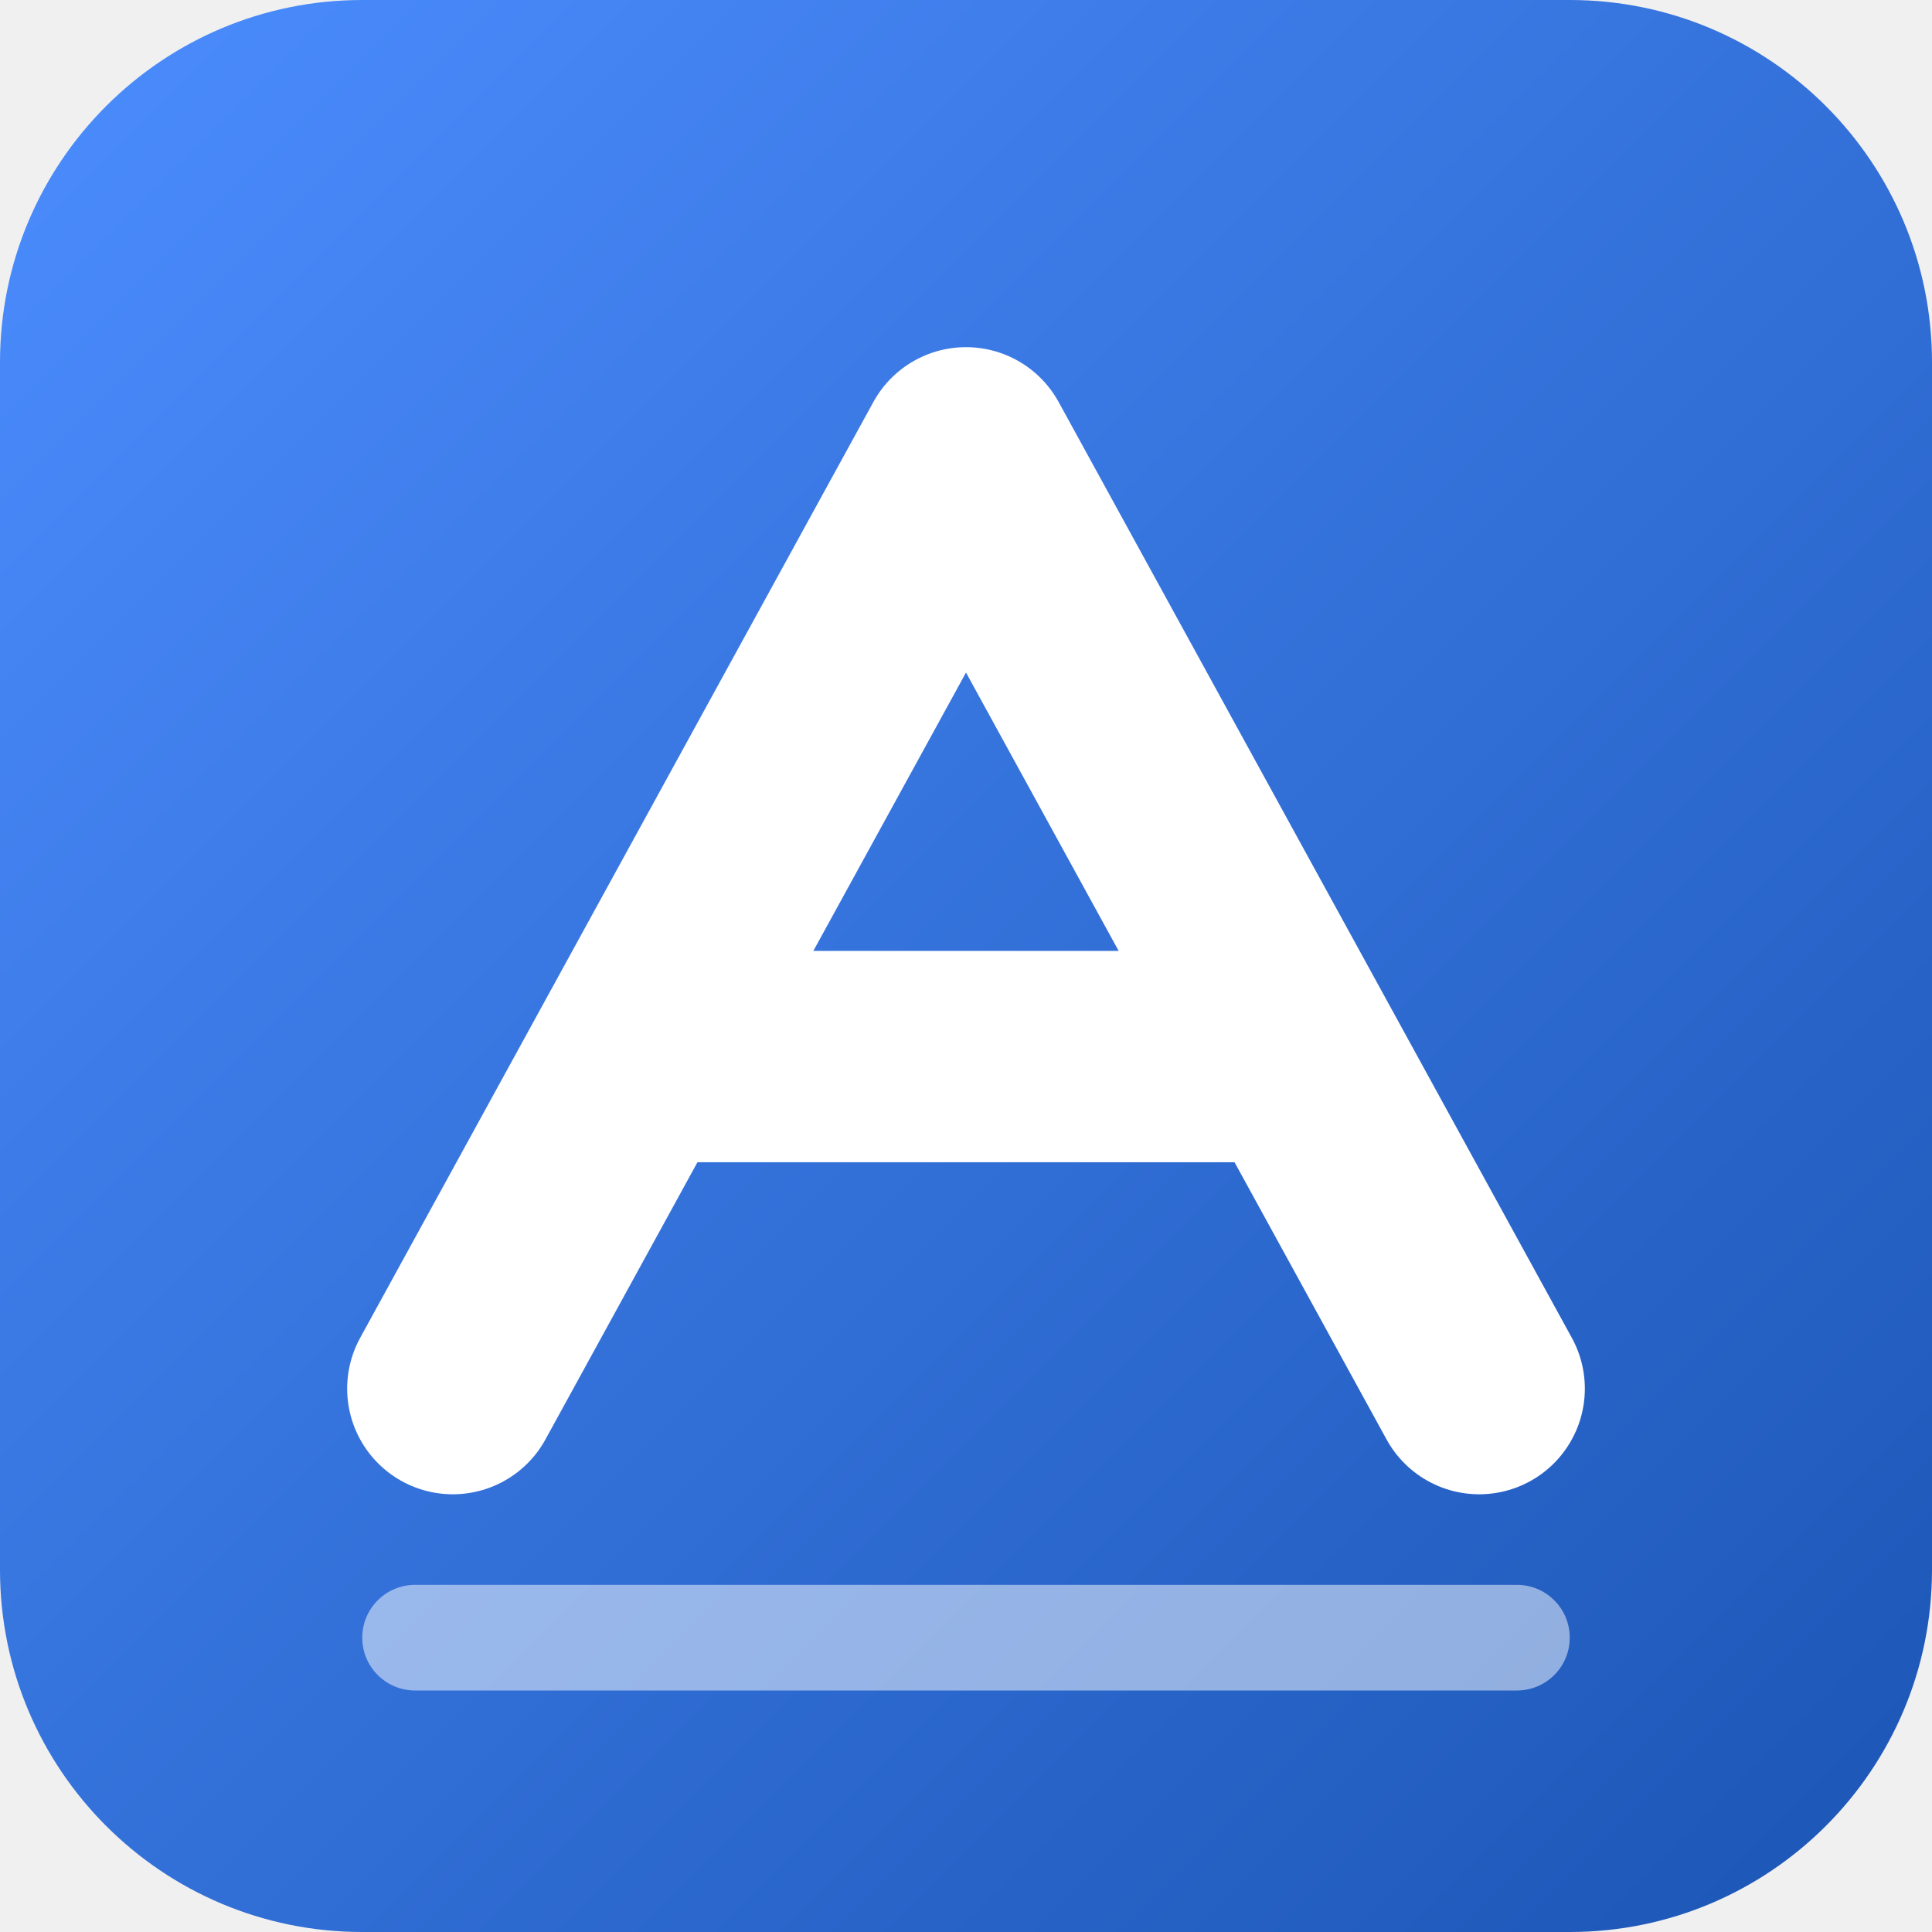
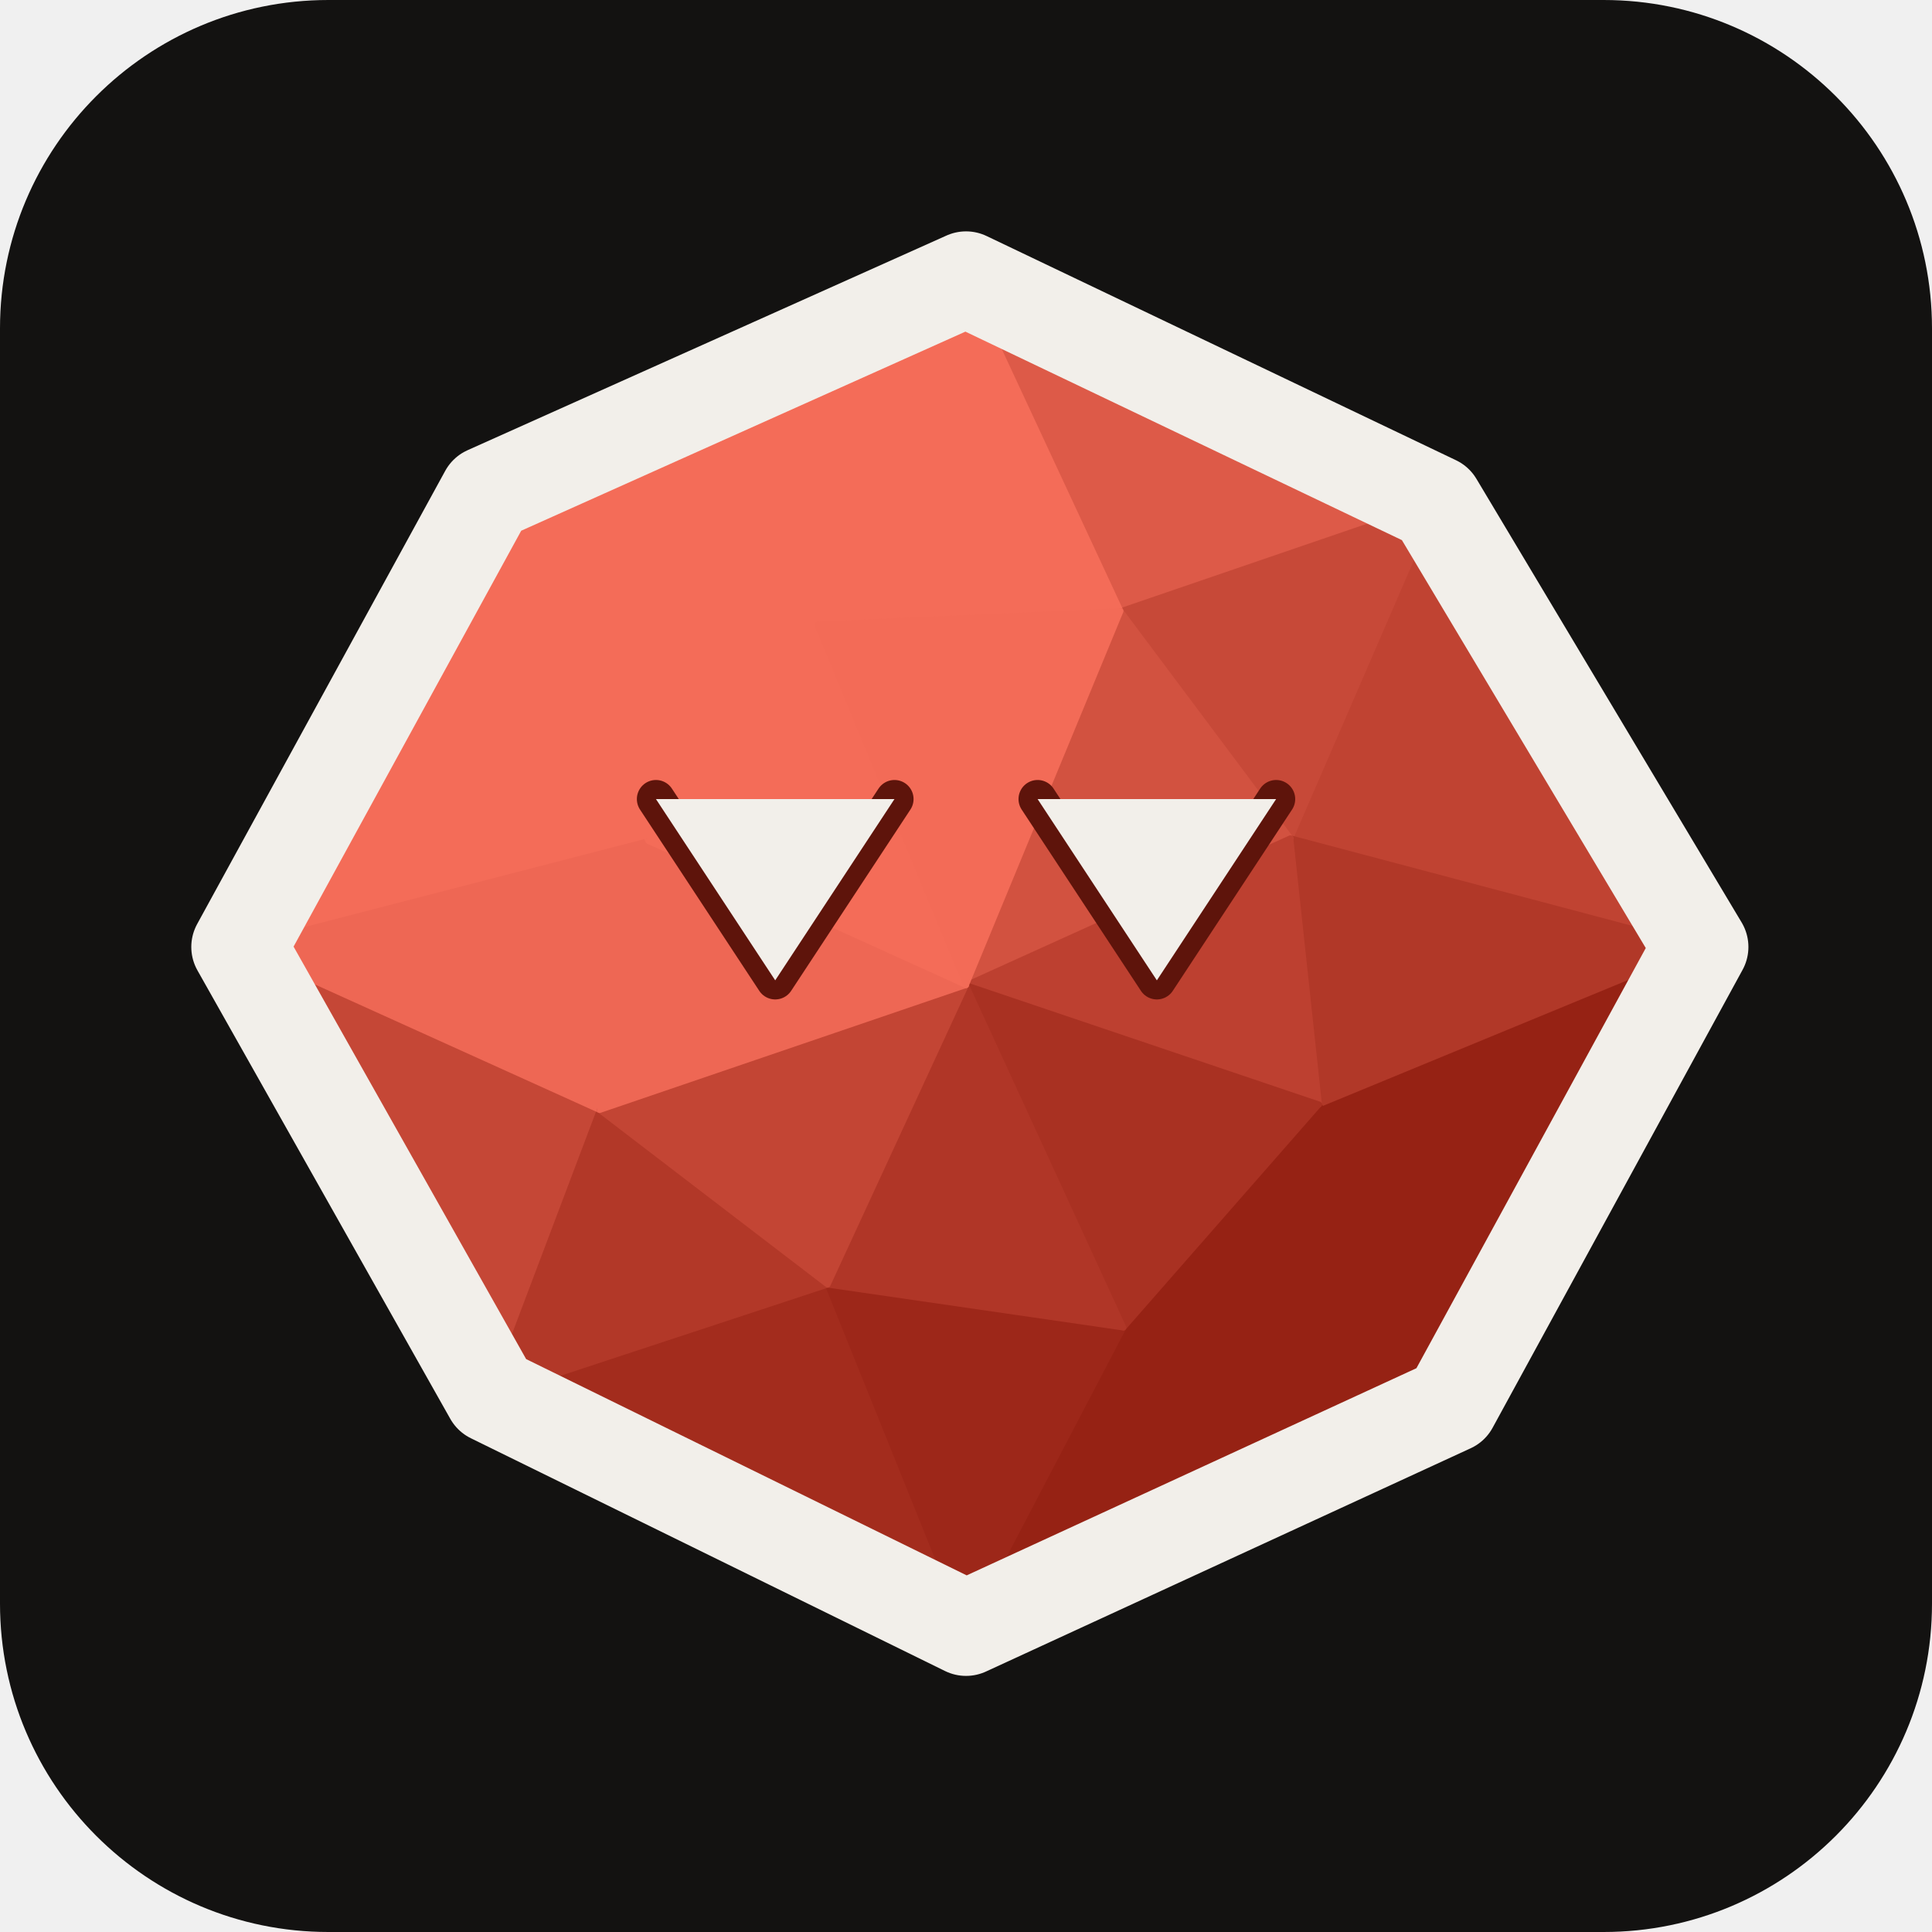
- <svg xmlns="http://www.w3.org/2000/svg" viewBox="0 0 64 64" role="img" aria-label="ATA CAD">
-   <defs>
-     <linearGradient id="zemin" x1="0" y1="0" x2="1" y2="1">
-       <stop offset="0" stop-color="#4C8DFF" />
-       <stop offset="1" stop-color="#1B55B4" />
-     </linearGradient>
-   </defs>
-   <rect width="64" height="64" rx="12" fill="url(#zemin)" />
-   <g fill="none" stroke="#fff" stroke-width="7" stroke-linecap="round" stroke-linejoin="round">
-     <path d="M15 46 L32 15 L49 46" />
-     <path d="M21.5 35 H42.5" />
+ <svg xmlns="http://www.w3.org/2000/svg" viewBox="0 0 200 200" role="img" aria-label="ATA CAD">
+   <rect width="200" height="200" rx="34" fill="#131211" />
+   <g transform="translate(20.00 20.00) scale(0.9877) translate(-19 -23)">
+     <g transform="rotate(0.0 100 106) translate(100 106) scale(1.000) translate(-100 -106)" opacity="1.00">
+       <g>
+         <polygon stroke-linejoin="round" points="100.0,32.0 149.2,55.5 116.2,66.8" fill="rgb(221,90,72)" stroke="rgb(221,90,72)" stroke-width="0.6" opacity="1.00" />
+         <polygon stroke-linejoin="round" points="149.2,55.5 177.0,102.0 134.0,90.6" fill="rgb(192,67,50)" stroke="rgb(192,67,50)" stroke-width="0.6" opacity="1.00" />
+         <polygon stroke-linejoin="round" points="177.0,102.0 150.8,150.0 137.0,118.5" fill="rgb(150,34,20)" stroke="rgb(150,34,20)" stroke-width="0.6" opacity="1.00" />
+         <polygon stroke-linejoin="round" points="150.8,150.0 100.0,173.4 116.5,141.9" fill="rgb(150,34,20)" stroke="rgb(150,34,20)" stroke-width="0.6" opacity="1.00" />
+         <polygon stroke-linejoin="round" points="100.0,173.4 50.3,149.0 85.5,137.4" fill="rgb(163,44,29)" stroke="rgb(163,44,29)" stroke-width="0.6" opacity="1.00" />
+         <polygon stroke-linejoin="round" points="50.3,149.0 23.8,102.0 61.6,119.1" fill="rgb(197,71,54)" stroke="rgb(197,71,54)" stroke-width="0.6" opacity="1.00" />
+         <polygon stroke-linejoin="round" points="23.8,102.0 49.8,54.5 66.7,90.9" fill="rgb(244,108,88)" stroke="rgb(244,108,88)" stroke-width="0.6" opacity="1.00" />
+         <polygon stroke-linejoin="round" points="49.8,54.5 100.0,32.0 84.4,68.2" fill="rgb(244,108,88)" stroke="rgb(244,108,88)" stroke-width="0.6" opacity="1.00" />
+         <polygon stroke-linejoin="round" points="149.2,55.5 134.0,90.6 116.2,66.8" fill="rgb(199,73,56)" stroke="rgb(199,73,56)" stroke-width="0.6" opacity="1.00" />
+         <polygon stroke-linejoin="round" points="177.0,102.0 137.0,118.5 134.0,90.6" fill="rgb(177,56,40)" stroke="rgb(177,56,40)" stroke-width="0.6" opacity="1.00" />
+         <polygon stroke-linejoin="round" points="150.8,150.0 116.5,141.9 137.0,118.5" fill="rgb(150,34,20)" stroke="rgb(150,34,20)" stroke-width="0.6" opacity="1.00" />
+         <polygon stroke-linejoin="round" points="100.0,173.4 85.5,137.4 116.5,141.9" fill="rgb(157,39,25)" stroke="rgb(157,39,25)" stroke-width="0.6" opacity="1.00" />
+         <polygon stroke-linejoin="round" points="50.3,149.0 61.6,119.1 85.5,137.4" fill="rgb(178,56,40)" stroke="rgb(178,56,40)" stroke-width="0.6" opacity="1.00" />
+         <polygon stroke-linejoin="round" points="23.8,102.0 66.7,90.9 61.6,119.1" fill="rgb(238,103,84)" stroke="rgb(238,103,84)" stroke-width="0.6" opacity="1.00" />
+         <polygon stroke-linejoin="round" points="49.8,54.5 84.4,68.2 66.7,90.9" fill="rgb(244,108,88)" stroke="rgb(244,108,88)" stroke-width="0.6" opacity="1.00" />
+         <polygon stroke-linejoin="round" points="100.0,32.0 116.2,66.8 84.4,68.2" fill="rgb(244,108,88)" stroke="rgb(244,108,88)" stroke-width="0.6" opacity="1.00" />
+         <polygon stroke-linejoin="round" points="116.2,66.8 134.0,90.6 100.0,106.0" fill="rgb(210,82,64)" stroke="rgb(210,82,64)" stroke-width="0.6" opacity="1.00" />
+         <polygon stroke-linejoin="round" points="134.0,90.6 137.0,118.5 100.0,106.0" fill="rgb(189,64,48)" stroke="rgb(189,64,48)" stroke-width="0.6" opacity="1.00" />
+         <polygon stroke-linejoin="round" points="137.0,118.5 116.5,141.9 100.0,106.0" fill="rgb(169,49,34)" stroke="rgb(169,49,34)" stroke-width="0.6" opacity="1.00" />
+         <polygon stroke-linejoin="round" points="116.5,141.9 85.5,137.4 100.0,106.0" fill="rgb(176,54,39)" stroke="rgb(176,54,39)" stroke-width="0.6" opacity="1.00" />
+         <polygon stroke-linejoin="round" points="85.5,137.4 61.6,119.1 100.0,106.0" fill="rgb(195,69,52)" stroke="rgb(195,69,52)" stroke-width="0.6" opacity="1.00" />
+         <polygon stroke-linejoin="round" points="61.6,119.1 66.7,90.9 100.0,106.0" fill="rgb(238,103,84)" stroke="rgb(238,103,84)" stroke-width="0.6" opacity="1.00" />
+         <polygon stroke-linejoin="round" points="66.7,90.9 84.4,68.2 100.0,106.0" fill="rgb(244,108,88)" stroke="rgb(244,108,88)" stroke-width="0.6" opacity="1.00" />
+         <polygon stroke-linejoin="round" points="84.4,68.2 116.2,66.8 100.0,106.0" fill="rgb(243,107,87)" stroke="rgb(243,107,87)" stroke-width="0.6" opacity="1.00" />
+       </g>
+       <g>
+         <polygon fill-opacity="0.00" points="100.0,32.0 149.2,55.5 116.2,66.8" fill="#FFFFFF" />
+         <polygon fill-opacity="0.00" points="149.2,55.5 177.0,102.0 134.0,90.6" fill="#FFFFFF" />
+         <polygon fill-opacity="0.00" points="177.0,102.0 150.8,150.0 137.0,118.5" fill="#FFFFFF" />
+         <polygon fill-opacity="0.00" points="150.8,150.0 100.0,173.4 116.5,141.9" fill="#FFFFFF" />
+         <polygon fill-opacity="0.00" points="100.0,173.4 50.3,149.0 85.5,137.4" fill="#FFFFFF" />
+         <polygon fill-opacity="0.00" points="50.3,149.0 23.8,102.0 61.6,119.1" fill="#FFFFFF" />
+         <polygon fill-opacity="0.00" points="23.8,102.0 49.8,54.5 66.7,90.9" fill="#FFFFFF" />
+         <polygon fill-opacity="0.00" points="49.8,54.5 100.0,32.0 84.4,68.2" fill="#FFFFFF" />
+         <polygon fill-opacity="0.00" points="149.2,55.5 134.0,90.6 116.2,66.8" fill="#FFFFFF" />
+         <polygon fill-opacity="0.00" points="177.0,102.0 137.0,118.5 134.0,90.6" fill="#FFFFFF" />
+         <polygon fill-opacity="0.00" points="150.8,150.0 116.5,141.9 137.0,118.5" fill="#FFFFFF" />
+         <polygon fill-opacity="0.00" points="100.0,173.4 85.5,137.4 116.5,141.9" fill="#FFFFFF" />
+         <polygon fill-opacity="0.00" points="50.3,149.0 61.6,119.1 85.5,137.4" fill="#FFFFFF" />
+         <polygon fill-opacity="0.00" points="23.8,102.0 66.7,90.9 61.6,119.1" fill="#FFFFFF" />
+         <polygon fill-opacity="0.00" points="49.8,54.5 84.4,68.2 66.7,90.9" fill="#FFFFFF" />
+         <polygon fill-opacity="0.00" points="100.0,32.0 116.2,66.8 84.4,68.2" fill="#FFFFFF" />
+         <polygon fill-opacity="0.00" points="116.2,66.8 134.0,90.6 100.0,106.0" fill="#FFFFFF" />
+         <polygon fill-opacity="0.00" points="134.0,90.6 137.0,118.5 100.0,106.0" fill="#FFFFFF" />
+         <polygon fill-opacity="0.00" points="137.0,118.5 116.5,141.9 100.0,106.0" fill="#FFFFFF" />
+         <polygon fill-opacity="0.00" points="116.5,141.9 85.5,137.4 100.0,106.0" fill="#FFFFFF" />
+         <polygon fill-opacity="0.00" points="85.5,137.4 61.6,119.1 100.0,106.0" fill="#FFFFFF" />
+         <polygon fill-opacity="0.00" points="61.6,119.1 66.7,90.9 100.0,106.0" fill="#FFFFFF" />
+         <polygon fill-opacity="0.00" points="66.7,90.9 84.4,68.2 100.0,106.0" fill="#FFFFFF" />
+         <polygon fill-opacity="0.00" points="84.4,68.2 116.2,66.8 100.0,106.0" fill="#FFFFFF" />
+       </g>
+       <g>
+         <polygon fill="none" stroke="#FFF1EC" stroke-width="1.6" stroke-linejoin="round" stroke-opacity="0" points="100.0,32.0 149.2,55.5 116.2,66.8" />
+         <polygon fill="none" stroke="#FFF1EC" stroke-width="1.6" stroke-linejoin="round" stroke-opacity="0" points="149.2,55.5 177.0,102.0 134.0,90.6" />
+         <polygon fill="none" stroke="#FFF1EC" stroke-width="1.6" stroke-linejoin="round" stroke-opacity="0" points="177.0,102.0 150.8,150.0 137.0,118.5" />
+         <polygon fill="none" stroke="#FFF1EC" stroke-width="1.6" stroke-linejoin="round" stroke-opacity="0" points="150.8,150.0 100.0,173.4 116.5,141.9" />
+         <polygon fill="none" stroke="#FFF1EC" stroke-width="1.6" stroke-linejoin="round" stroke-opacity="0" points="100.0,173.4 50.3,149.0 85.5,137.4" />
+         <polygon fill="none" stroke="#FFF1EC" stroke-width="1.6" stroke-linejoin="round" stroke-opacity="0" points="50.3,149.0 23.8,102.0 61.6,119.1" />
+         <polygon fill="none" stroke="#FFF1EC" stroke-width="1.6" stroke-linejoin="round" stroke-opacity="0" points="23.8,102.0 49.8,54.5 66.7,90.9" />
+         <polygon fill="none" stroke="#FFF1EC" stroke-width="1.6" stroke-linejoin="round" stroke-opacity="0" points="49.8,54.5 100.0,32.0 84.4,68.2" />
+         <polygon fill="none" stroke="#FFF1EC" stroke-width="1.6" stroke-linejoin="round" stroke-opacity="0" points="149.2,55.5 134.0,90.6 116.2,66.8" />
+         <polygon fill="none" stroke="#FFF1EC" stroke-width="1.6" stroke-linejoin="round" stroke-opacity="0" points="177.0,102.0 137.0,118.5 134.0,90.6" />
+         <polygon fill="none" stroke="#FFF1EC" stroke-width="1.6" stroke-linejoin="round" stroke-opacity="0" points="150.8,150.0 116.5,141.9 137.0,118.5" />
+         <polygon fill="none" stroke="#FFF1EC" stroke-width="1.6" stroke-linejoin="round" stroke-opacity="0" points="100.0,173.4 85.5,137.4 116.5,141.9" />
+         <polygon fill="none" stroke="#FFF1EC" stroke-width="1.6" stroke-linejoin="round" stroke-opacity="0" points="50.3,149.0 61.6,119.1 85.5,137.4" />
+         <polygon fill="none" stroke="#FFF1EC" stroke-width="1.6" stroke-linejoin="round" stroke-opacity="0" points="23.8,102.0 66.7,90.9 61.6,119.1" />
+         <polygon fill="none" stroke="#FFF1EC" stroke-width="1.6" stroke-linejoin="round" stroke-opacity="0" points="49.8,54.5 84.4,68.2 66.7,90.9" />
+         <polygon fill="none" stroke="#FFF1EC" stroke-width="1.6" stroke-linejoin="round" stroke-opacity="0" points="100.0,32.0 116.2,66.8 84.4,68.2" />
+         <polygon fill="none" stroke="#FFF1EC" stroke-width="1.6" stroke-linejoin="round" stroke-opacity="0" points="116.2,66.8 134.0,90.6 100.0,106.0" />
+         <polygon fill="none" stroke="#FFF1EC" stroke-width="1.6" stroke-linejoin="round" stroke-opacity="0" points="134.0,90.6 137.0,118.5 100.0,106.0" />
+         <polygon fill="none" stroke="#FFF1EC" stroke-width="1.6" stroke-linejoin="round" stroke-opacity="0" points="137.0,118.5 116.5,141.9 100.0,106.0" />
+         <polygon fill="none" stroke="#FFF1EC" stroke-width="1.6" stroke-linejoin="round" stroke-opacity="0" points="116.5,141.9 85.5,137.4 100.0,106.0" />
+         <polygon fill="none" stroke="#FFF1EC" stroke-width="1.6" stroke-linejoin="round" stroke-opacity="0" points="85.5,137.4 61.6,119.1 100.0,106.0" />
+         <polygon fill="none" stroke="#FFF1EC" stroke-width="1.6" stroke-linejoin="round" stroke-opacity="0" points="61.6,119.1 66.7,90.9 100.0,106.0" />
+         <polygon fill="none" stroke="#FFF1EC" stroke-width="1.6" stroke-linejoin="round" stroke-opacity="0" points="66.7,90.9 84.4,68.2 100.0,106.0" />
+         <polygon fill="none" stroke="#FFF1EC" stroke-width="1.6" stroke-linejoin="round" stroke-opacity="0" points="84.4,68.2 116.2,66.8 100.0,106.0" />
+       </g>
+       <polygon fill="none" stroke="#F2EFEA" stroke-width="10" stroke-linejoin="round" points="100.0,32.0 149.2,55.5 177.0,102.0 150.8,150.0 100.0,173.4 50.3,149.0 23.8,102.0 49.8,54.5" stroke-opacity="1.00" />
+       <path fill="#5E140B" stroke="#5E140B" stroke-width="4" stroke-linecap="round" stroke-linejoin="round" d="M67.5 86.5L80.0 105.5L92.5 86.5M107.5 86.5L120.0 105.5L132.5 86.5" />
+       <path fill="#F2EFEA" stroke="#F2EFEA" stroke-linecap="round" stroke-linejoin="round" d="M67.5 86.5L80.0 105.5L92.5 86.5" fill-opacity="1.0" stroke-width="0.0" />
+       <path fill="#F2EFEA" stroke="#F2EFEA" stroke-linecap="round" stroke-linejoin="round" d="M107.5 86.5L120.0 105.5L132.5 86.5" fill-opacity="1.0" stroke-width="0.0" />
+       <path fill="none" stroke="#F2EFEA" stroke-width="4.5" stroke-linecap="round" stroke-linejoin="round" d="" stroke-opacity="0.00" />
+     </g>
  </g>
-   <rect x="12" y="52.5" width="40" height="3.5" rx="1.75" fill="#fff" opacity=".5" />
</svg>
